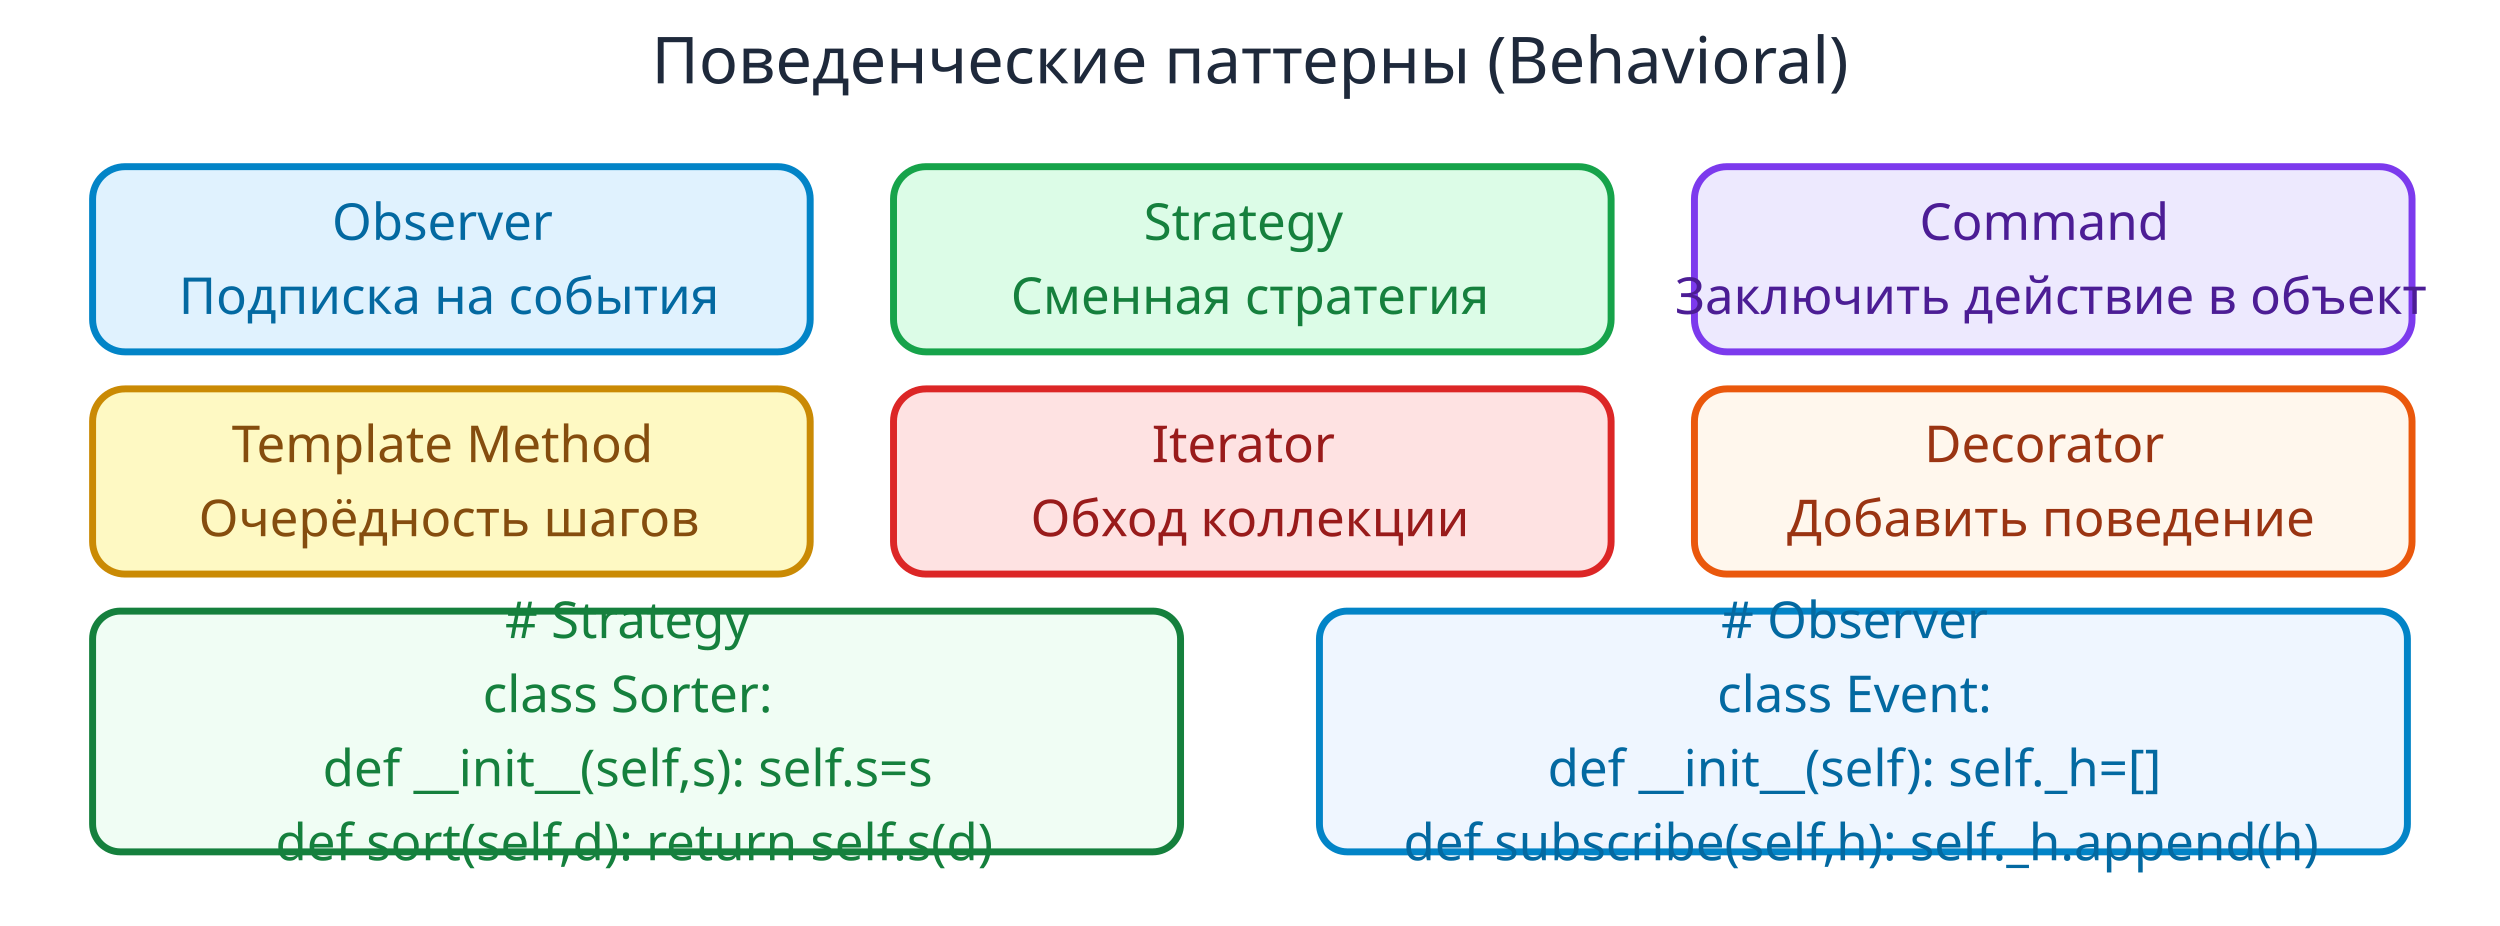
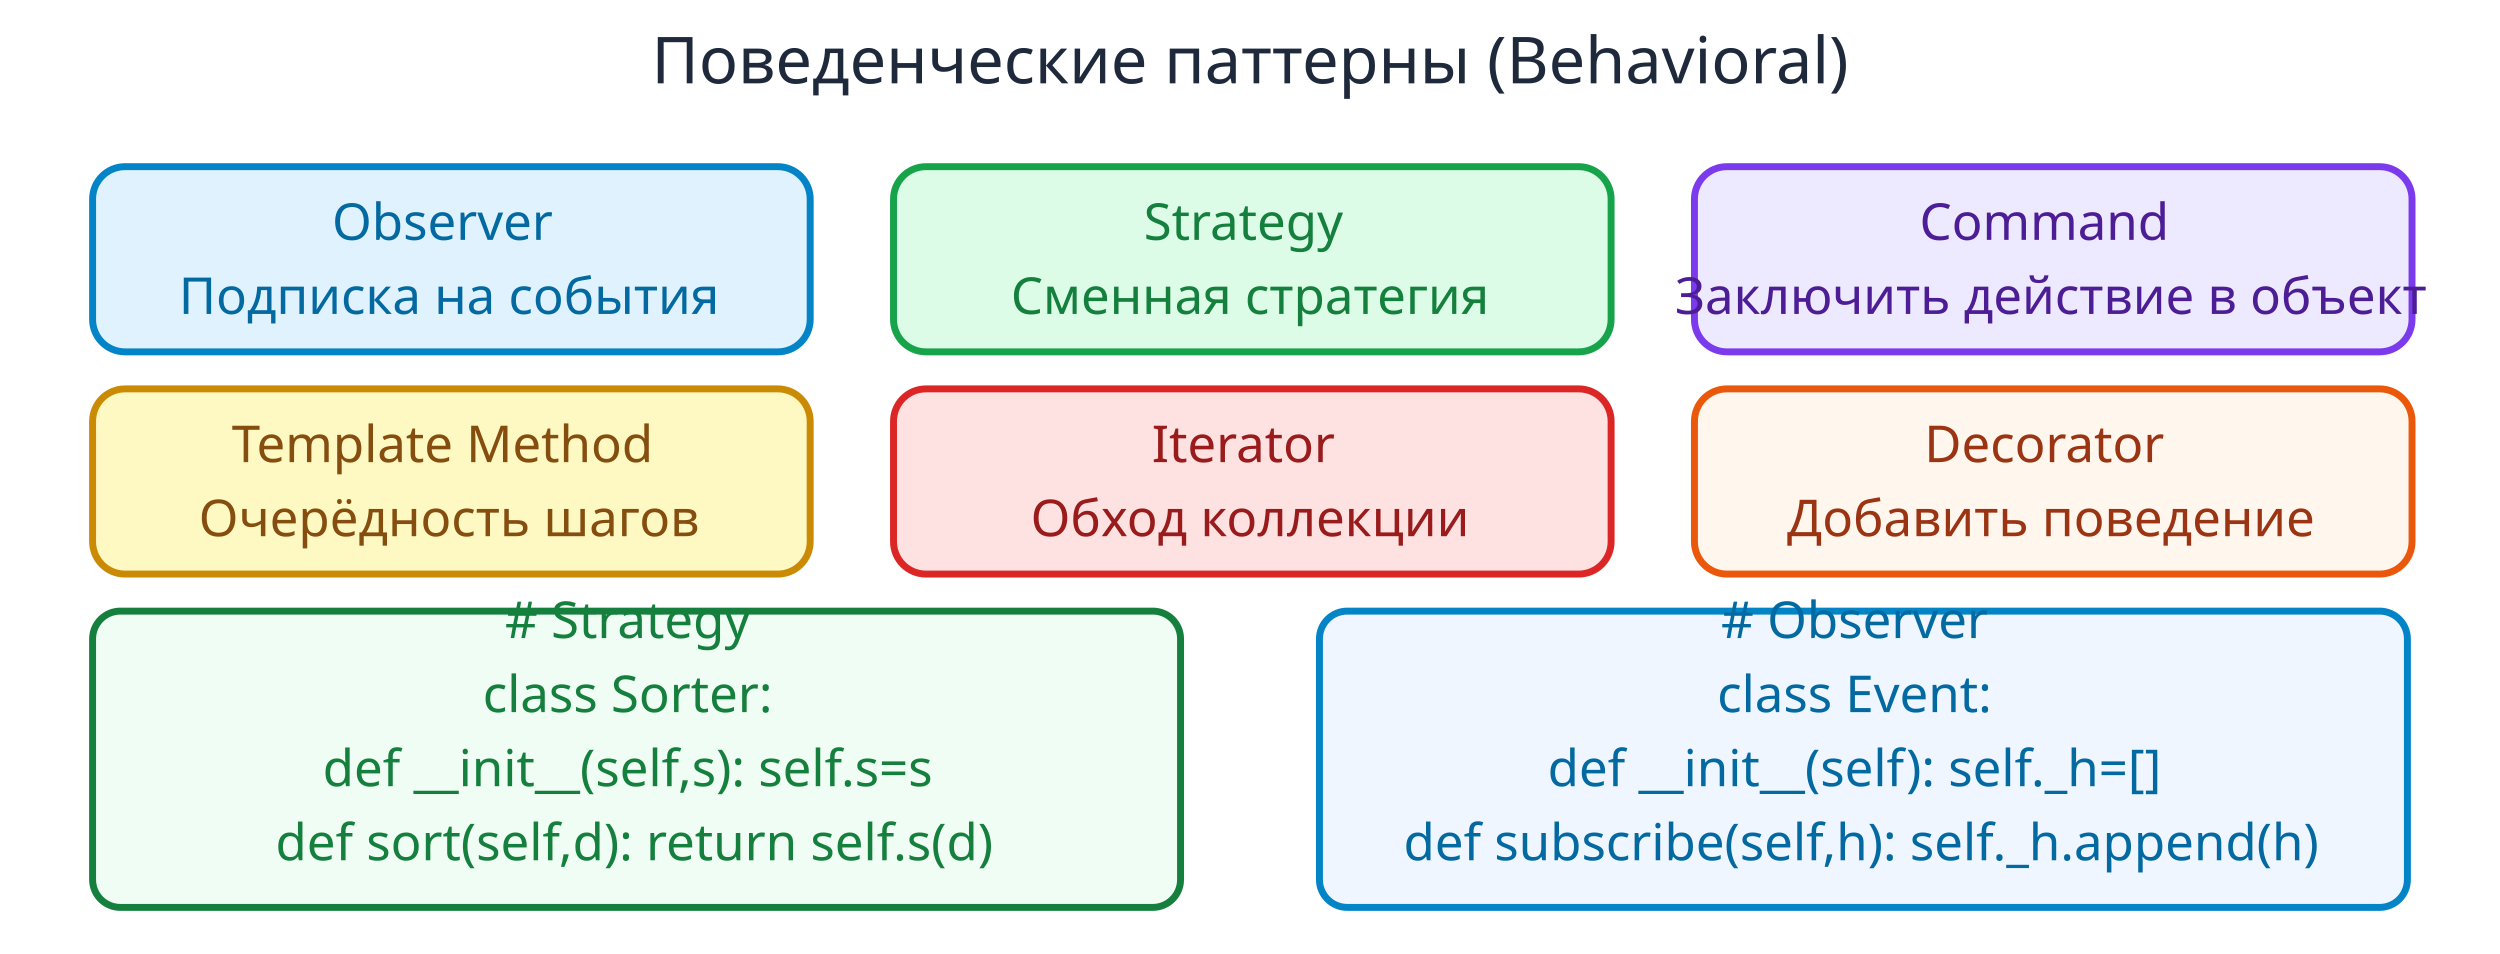
- <svg xmlns="http://www.w3.org/2000/svg" viewBox="0 0 540 200" style="max-width:100%;height:auto;display:block;margin:0 auto;font-family:sans-serif">
+ <svg xmlns="http://www.w3.org/2000/svg" viewBox="0 0 540 206" style="max-width:100%;height:auto;display:block;margin:0 auto;font-family:sans-serif">
  <defs>
    <marker id="ah" markerWidth="8" markerHeight="8" refX="6" refY="3" orient="auto">
      <path d="M0,0 L0,6 L8,3 z" fill="#64748b" />
    </marker>
    <marker id="ag" markerWidth="8" markerHeight="8" refX="6" refY="3" orient="auto">
      <path d="M0,0 L0,6 L8,3 z" fill="#059669" />
    </marker>
    <marker id="ar" markerWidth="8" markerHeight="8" refX="6" refY="3" orient="auto">
      <path d="M0,0 L0,6 L8,3 z" fill="#dc2626" />
    </marker>
  </defs>
  <text x="270" y="18" text-anchor="middle" font-size="14" fill="#1e293b">Поведенческие паттерны (Behavioral)</text>
  <rect x="20" y="36" width="155" height="40" rx="7" fill="#e0f2fe" stroke="#0284c7" stroke-width="1.5" />
  <text x="97" y="48" text-anchor="middle" font-size="11" fill="#0369a1" dominant-baseline="middle">
    <tspan x="97" dy="0">Observer</tspan>
    <tspan x="97" dy="16">Подписка на события</tspan>
  </text>
  <rect x="193" y="36" width="155" height="40" rx="7" fill="#dcfce7" stroke="#16a34a" stroke-width="1.5" />
  <text x="270" y="48" text-anchor="middle" font-size="11" fill="#15803d" dominant-baseline="middle">
    <tspan x="270" dy="0">Strategy</tspan>
    <tspan x="270" dy="16">Сменная стратегия</tspan>
  </text>
  <rect x="366" y="36" width="155" height="40" rx="7" fill="#ede9fe" stroke="#7c3aed" stroke-width="1.5" />
  <text x="443" y="48" text-anchor="middle" font-size="11" fill="#4c1d95" dominant-baseline="middle">
    <tspan x="443" dy="0">Command</tspan>
    <tspan x="443" dy="16">Заключить действие в объект</tspan>
  </text>
  <rect x="20" y="84" width="155" height="40" rx="7" fill="#fef9c3" stroke="#ca8a04" stroke-width="1.5" />
  <text x="97" y="96" text-anchor="middle" font-size="11" fill="#854d0e" dominant-baseline="middle">
    <tspan x="97" dy="0">Template Method</tspan>
    <tspan x="97" dy="16">Очерёдность шагов</tspan>
  </text>
  <rect x="193" y="84" width="155" height="40" rx="7" fill="#fee2e2" stroke="#dc2626" stroke-width="1.5" />
  <text x="270" y="96" text-anchor="middle" font-size="11" fill="#991b1b" dominant-baseline="middle">
    <tspan x="270" dy="0">Iterator</tspan>
    <tspan x="270" dy="16">Обход коллекции</tspan>
  </text>
  <rect x="366" y="84" width="155" height="40" rx="7" fill="#fff7ed" stroke="#ea580c" stroke-width="1.5" />
  <text x="443" y="96" text-anchor="middle" font-size="11" fill="#9a3412" dominant-baseline="middle">
    <tspan x="443" dy="0">Decorator</tspan>
    <tspan x="443" dy="16">Добавить поведение</tspan>
  </text>
-   <rect x="20" y="132" width="235" height="52" rx="6" fill="#f0fdf4" stroke="#15803d" stroke-width="1.5" />
+   <rect x="20" y="132" width="235" height="64" rx="6" fill="#f0fdf4" stroke="#15803d" stroke-width="1.5" />
  <text x="137" y="134" text-anchor="middle" font-size="11" fill="#15803d" dominant-baseline="middle">
    <tspan x="137" dy="0"># Strategy</tspan>
    <tspan x="137" dy="16">class Sorter:</tspan>
    <tspan x="137" dy="16">  def __init__(self,s): self.s=s</tspan>
    <tspan x="137" dy="16">  def sort(self,d): return self.s(d)</tspan>
  </text>
-   <rect x="285" y="132" width="235" height="52" rx="6" fill="#eff6ff" stroke="#0284c7" stroke-width="1.5" />
+   <rect x="285" y="132" width="235" height="64" rx="6" fill="#eff6ff" stroke="#0284c7" stroke-width="1.5" />
  <text x="402" y="134" text-anchor="middle" font-size="11" fill="#0369a1" dominant-baseline="middle">
    <tspan x="402" dy="0"># Observer</tspan>
    <tspan x="402" dy="16">class Event:</tspan>
    <tspan x="402" dy="16">  def __init__(self): self._h=[]</tspan>
    <tspan x="402" dy="16">  def subscribe(self,h): self._h.append(h)</tspan>
  </text>
</svg>
